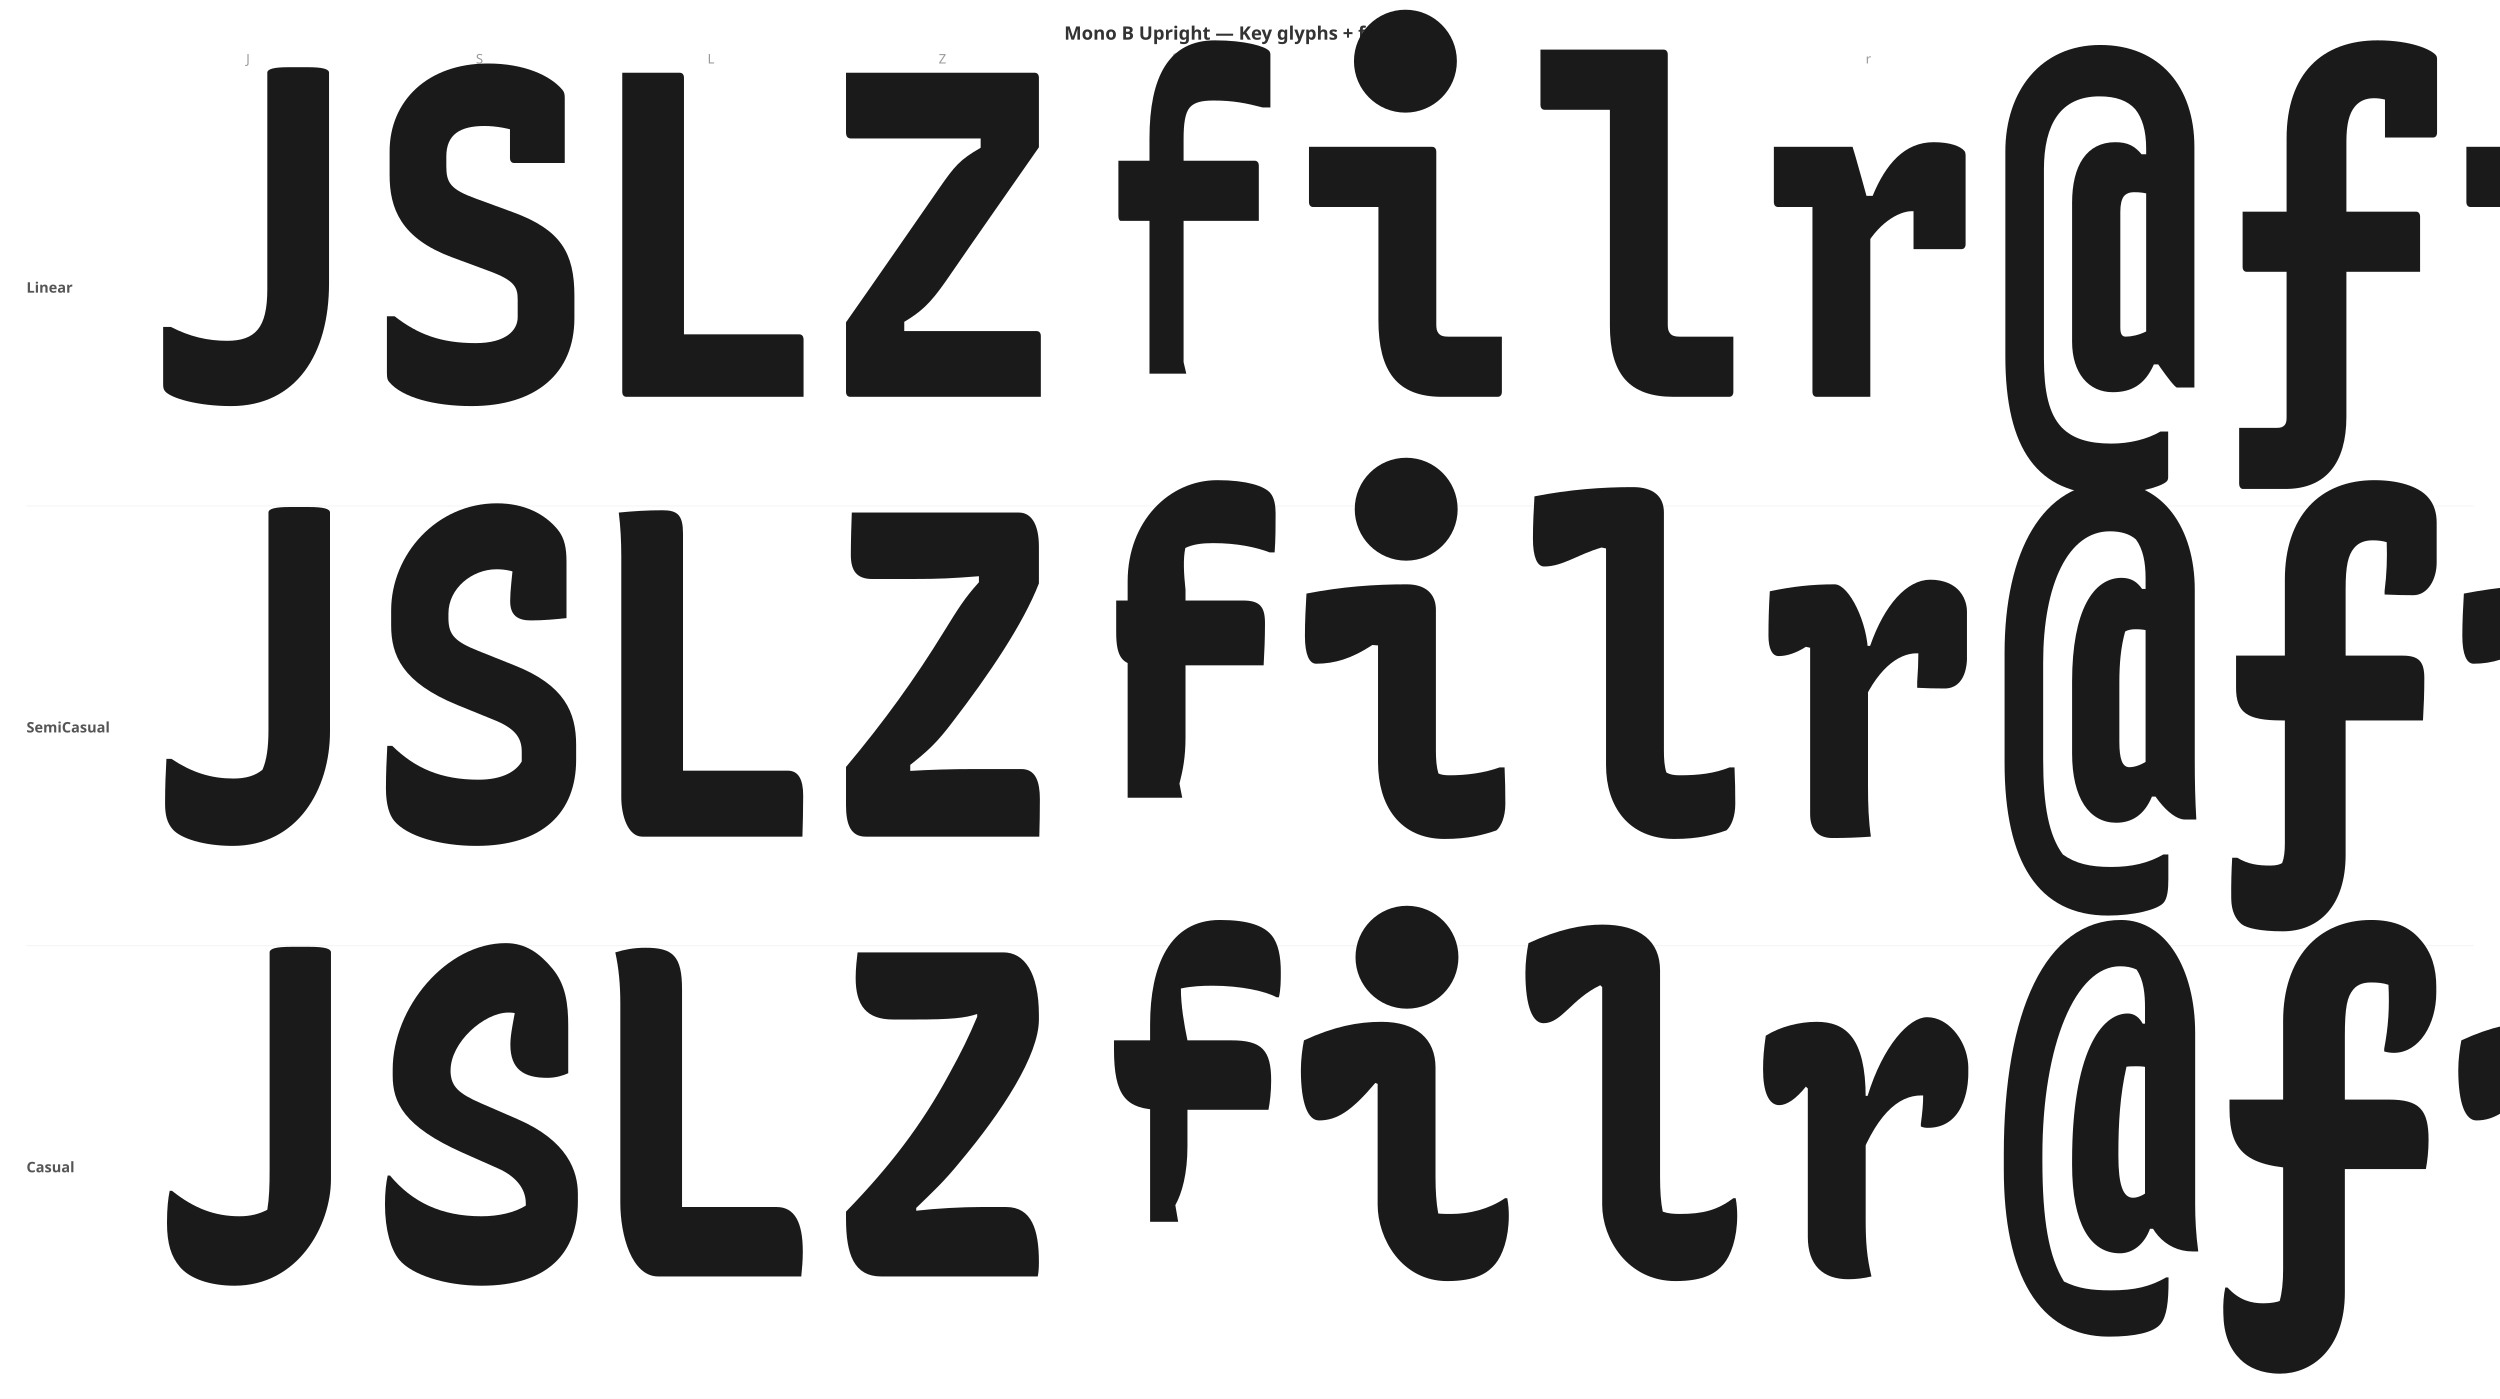
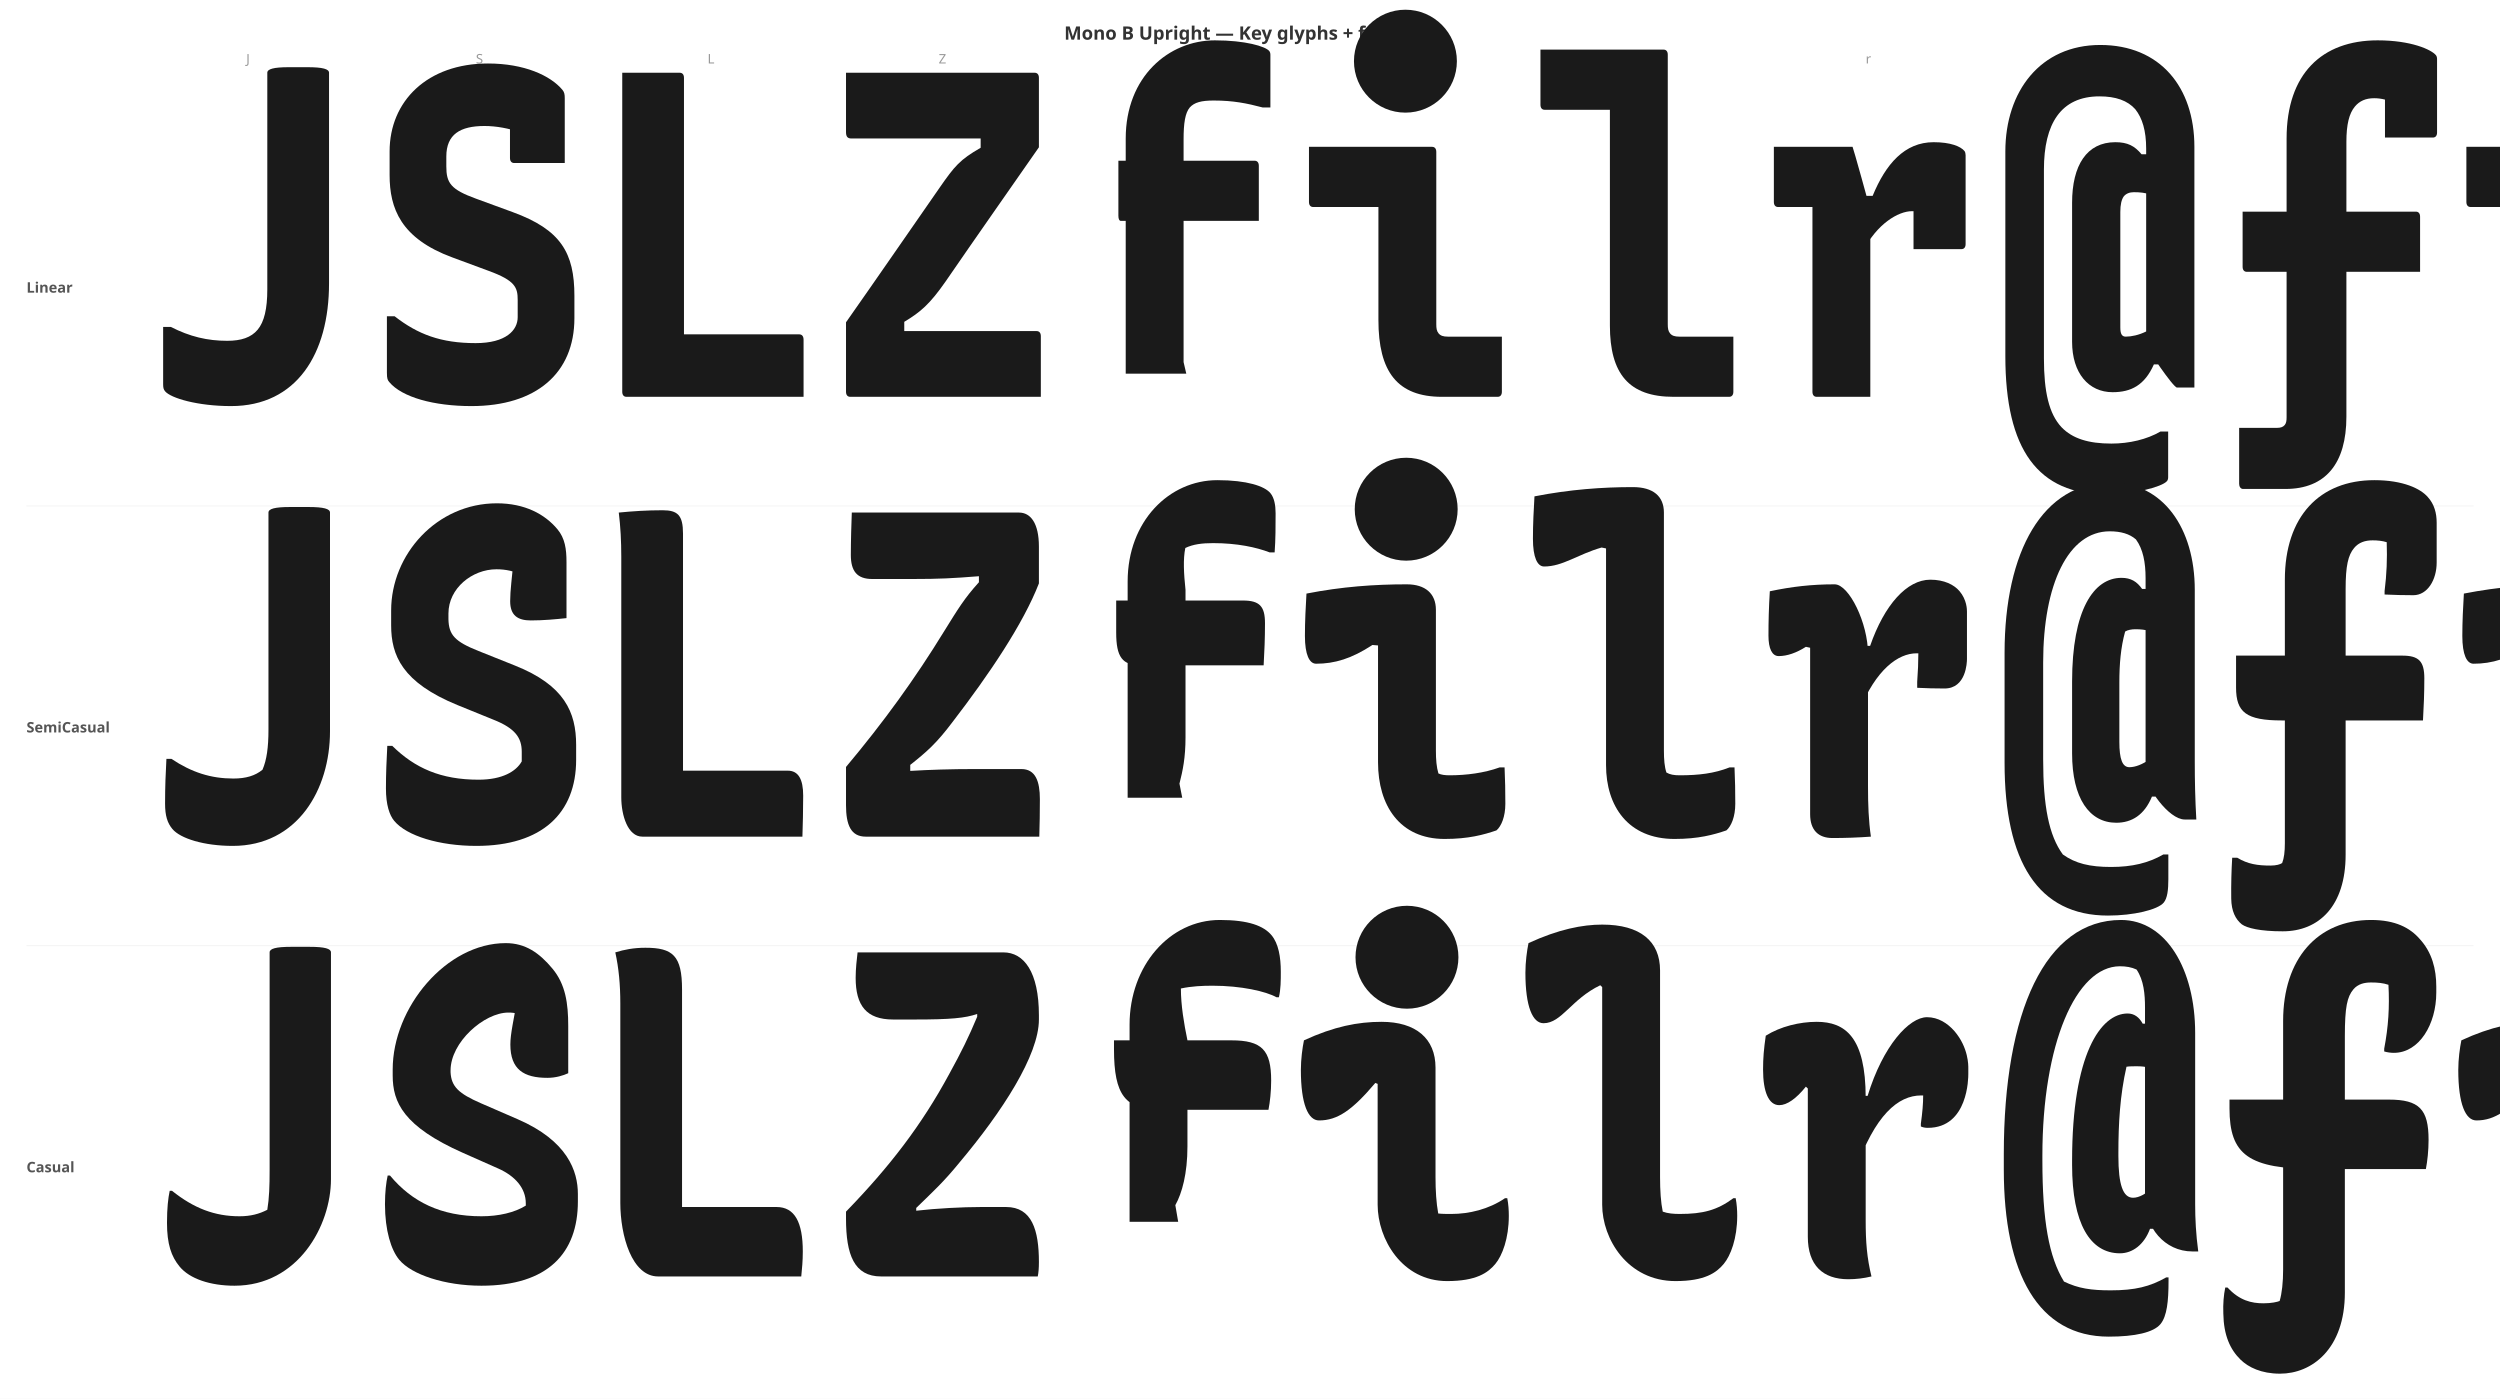
<svg xmlns="http://www.w3.org/2000/svg" width="1890.0" height="1057.5" viewBox="0 0 1890.0 1057.5">
  <rect width="100%" height="100%" fill="white" />
  <text x="945.0" y="30" text-anchor="middle" font-size="14" font-family="sans-serif" font-weight="bold" fill="#333">Mono B Upright — Key glyphs + features</text>
  <text x="187.5" y="48" text-anchor="middle" font-size="10" font-family="sans-serif" fill="#999">J</text>
  <text x="362.5" y="48" text-anchor="middle" font-size="10" font-family="sans-serif" fill="#999">S</text>
  <text x="537.5" y="48" text-anchor="middle" font-size="10" font-family="sans-serif" fill="#999">L</text>
  <text x="712.5" y="48" text-anchor="middle" font-size="10" font-family="sans-serif" fill="#999">Z</text>
  <text x="887.5" y="48" text-anchor="middle" font-size="10" font-family="sans-serif" fill="#999">f</text>
  <text x="1062.5" y="48" text-anchor="middle" font-size="10" font-family="sans-serif" fill="#999">i</text>
  <text x="1237.5" y="48" text-anchor="middle" font-size="10" font-family="sans-serif" fill="#999">l</text>
  <text x="1412.5" y="48" text-anchor="middle" font-size="10" font-family="sans-serif" fill="#999">r</text>
  <text x="1587.5" y="48" text-anchor="middle" font-size="10" font-family="sans-serif" fill="#999">@</text>
  <text x="1762.5" y="48" text-anchor="middle" font-size="10" font-family="sans-serif" fill="#999">fi</text>
  <text x="20" y="221.25" font-size="11" font-family="sans-serif" font-weight="bold" fill="#555">Linear</text>
  <path d="M171.75 257.65C156.875 257.65 143.458 254.5 129.167 247.15H123.333C123.333 262.9 123.333 276.2 123.333 290.55C123.333 293.0 123.625 294.4 124.792 295.8C129.167 301.05 149.583 307.0 174.667 307.0C224.25 307.0 248.75 267.45 248.75 214.25C248.75 161.698 248.75 107.553 248.75 55C248.75 52.2 244.083 50.8 232.417 50.8C227.75 50.8 223.083 50.8 218.417 50.8C206.75 50.8 202.083 52.2 202.083 55C202.083 55 202.083 55 202.083 55C202.083 55 202.083 55 202.083 55C202.083 109.054 202.083 164.746 202.083 218.8C202.083 233.5 199.75 243.3 194.792 249.25C189.833 255.2 182.25 257.65 171.75 257.65Z" fill="#1a1a1a" />
  <path d="M368.917 48C323.125 48 294.542 76.35 294.542 114.5V132.35C294.542 157.55 303.0 180.3 342.083 194.65L369.5 204.8C389.625 212.15 391.375 217.4 391.375 226.85V239.8C391.375 249.6 382.625 259.4 359.583 259.4C333.333 259.4 315.833 252.75 298.333 239.1H292.5C292.5 255.55 292.5 268.85 292.5 281.8C292.5 286.35 293.083 287.4 294.25 288.8C303.875 300.35 328.083 307.0 356.375 307.0C405.375 307.0 434.25 282.15 434.25 240.5V223.7C434.25 191.15 424.042 173.65 387.583 160.35L359.875 150.2C340.625 143.2 337.417 138.3 337.417 125.7V118.35C337.417 101.55 347.917 95.25 366.292 95.25C375.042 95.25 384.667 97.0 393.708 100.15L385.542 88.6C385.542 103.3 385.542 111.7 385.542 119.4C385.542 121.85 386.708 123.25 388.75 123.25C401.292 123.25 414.417 123.25 426.958 123.25C426.958 107.5 426.958 87.9 426.958 74.25C426.958 71.45 426.667 69.7 425.208 67.95C416.167 57.1 396.333 48 368.917 48Z" fill="#1a1a1a" />
  <path d="M473.625 300.0H607.5C607.5 285.65 607.5 273.05 607.5 256.95C607.5 254.15 606.333 252.75 604.0 252.75H517.083C517.083 189.05 517.083 122.55 517.083 58.85C517.083 56.4 515.917 55 513.875 55C499.292 55 485.0 55 470.417 55C470.417 64.45 470.417 73.55 470.417 83.0C470.417 154.05 470.417 225.1 470.417 296.15C470.417 298.6 471.583 300.0 473.625 300.0Z" fill="#1a1a1a" />
  <path d="M786.875 300.0C786.875 284.6 786.875 269.55 786.875 254.15C786.875 251.7 785.708 250.3 783.667 250.3H732.333C709.875 250.3 698.208 250.3 683.625 250.3V243.3C695.875 235.95 702.875 230.0 714.833 212.85C738.167 178.9 761.792 145.3 785.417 111.35V58.85C785.417 56.4 784.25 55 782.208 55H639.583C639.583 65.15 639.583 85.45 639.583 99.8C639.583 103.3 640.75 104.7 643.667 104.7H688.292C702.0 104.7 710.458 104.7 741.375 104.7V111.7C725.625 120.8 721.833 125.35 710.167 142.15C686.542 176.1 663.208 210.05 639.583 243.65V296.15C639.583 298.6 640.75 300.0 642.792 300.0Z" fill="#1a1a1a" />
-   <path d="M918.417 30.5C883.708 30.5 869.008 57.8 869.008 104.7C869.008 163.85 869.008 223.35 869.008 282.5H896.833L894.792 273.75C894.792 262.9 894.792 258.35 894.792 248.2C894.792 200.6 894.792 153.0 894.792 105.4C894.792 93.15 895.958 85.45 899.458 81.25C902.958 77.4 908.208 76.0 917.542 76.0C932.417 76.0 942.625 78.1 954.583 81.25H960.417C960.417 67.6 960.417 54.3 960.417 41.35C960.417 40.3 960.125 39.25 959.542 38.55C956.625 35.05 941.458 30.5 918.417 30.5ZM845.5 121.5C845.5 136.352 845.5 148.298 845.5 163.15C845.5 165.6 846.2 167.0 847.425 167.0H951.667C951.667 152.3 951.667 140.05 951.667 125.35C951.667 122.9 950.5 121.5 948.458 121.5ZM870.0 300.0C870.0 300.0 870.0 300.0 870.0 300.0C870.0 300.0 870.0 300.0 870.0 300.0C870.0 300.0 870.0 300.0 870.0 300.0C870.0 300.0 870.0 300.0 870.0 300.0Z" fill="#1a1a1a" />
+   <path d="M918.417 30.5C883.708 30.5 851.042 57.8 851.042 104.7C851.042 163.85 851.042 223.35 851.042 282.5H896.833L894.792 273.75C894.792 262.9 894.792 258.35 894.792 248.2C894.792 200.6 894.792 153.0 894.792 105.4C894.792 93.15 895.958 85.45 899.458 81.25C902.958 77.4 908.208 76.0 917.542 76.0C932.417 76.0 942.625 78.1 954.583 81.25H960.417C960.417 67.6 960.417 54.3 960.417 41.35C960.417 40.3 960.125 39.25 959.542 38.55C956.625 35.05 941.458 30.5 918.417 30.5ZM845.5 121.5C845.5 136.352 845.5 148.298 845.5 163.15C845.5 165.6 846.2 167.0 847.425 167.0H951.667C951.667 152.3 951.667 140.05 951.667 125.35C951.667 122.9 950.5 121.5 948.458 121.5ZM870.0 300.0C870.0 300.0 870.0 300.0 870.0 300.0C870.0 300.0 870.0 300.0 870.0 300.0C870.0 300.0 870.0 300.0 870.0 300.0C870.0 300.0 870.0 300.0 870.0 300.0Z" fill="#1a1a1a" />
  <path d="M989.583 111.0C989.583 125.0 989.583 138.65 989.583 152.65C989.583 155.1 990.75 156.5 992.792 156.5C1006.792 156.5 1021.375 156.5 1035.375 156.5H1042.083C1042.083 184.85 1042.083 213.55 1042.083 241.9C1042.083 281.1 1056.375 300.0 1090.208 300.0C1104.208 300.0 1118.208 300.0 1132.208 300.0C1134.25 300.0 1135.417 298.6 1135.417 296.15C1135.417 282.15 1135.417 268.5 1135.417 254.5H1129.583C1118.792 254.5 1106.25 254.5 1094.583 254.5C1091.083 254.5 1089.042 253.8 1087.583 252.05C1086.125 250.3 1085.833 248.2 1085.833 245.05C1085.833 201.65 1085.833 158.25 1085.833 114.85C1085.833 112.4 1084.667 111.0 1082.625 111.0C1051.708 111.0 1020.5 111.0 989.583 111.0ZM1023.597 46.25C1023.597 67.736 1041.014 85.153 1062.5 85.153C1083.986 85.153 1101.402 67.736 1101.402 46.25C1101.402 24.764 1083.986 7.348 1062.5 7.348C1041.014 7.348 1023.597 24.764 1023.597 46.25Z" fill="#1a1a1a" />
  <path d="M1164.583 37.5C1164.583 51.5 1164.583 65.15 1164.583 79.15C1164.583 81.6 1165.75 83.0 1167.792 83.0C1182.375 83.0 1197.25 83.0 1211.833 83.0H1217.083C1217.083 137.25 1217.083 191.85 1217.083 246.1C1217.083 282.5 1231.375 300.0 1265.208 300.0C1279.208 300.0 1293.208 300.0 1307.208 300.0C1309.25 300.0 1310.417 298.6 1310.417 296.15C1310.417 282.15 1310.417 268.5 1310.417 254.5H1304.583C1293.792 254.5 1281.25 254.5 1269.583 254.5C1266.083 254.5 1264.042 253.8 1262.583 252.05C1261.125 250.3 1260.833 248.2 1260.833 245.05C1260.833 177.15 1260.833 109.25 1260.833 41.35C1260.833 38.9 1259.667 37.5 1257.625 37.5C1226.708 37.5 1195.5 37.5 1164.583 37.5Z" fill="#1a1a1a" />
  <path d="M1341.042 111.0C1341.042 125.0 1341.042 138.65 1341.042 152.65C1341.042 155.1 1342.208 156.5 1344.25 156.5C1351.25 156.5 1358.25 156.5 1365.25 156.5H1370.208C1370.208 194.65 1370.208 258.0 1370.208 296.15C1370.208 298.6 1371.375 300.0 1373.417 300.0C1386.833 300.0 1400.542 300.0 1413.958 300.0C1413.958 289.85 1413.958 278.3 1413.958 265.7C1413.958 229.65 1413.958 187.3 1413.958 158.6C1413.958 158.25 1400.833 111.0 1400.542 111.0C1378.375 111.0 1363.208 111.0 1341.042 111.0ZM1461.792 107.5C1439.917 107.5 1425.625 123.95 1415.708 148.1H1406.083L1408.708 189.4C1418.917 169.45 1434.958 159.65 1445.458 159.65C1446.042 159.65 1446.333 159.65 1446.625 159.65C1446.625 166.65 1446.625 174.35 1446.625 181.35V188.35C1458.583 188.35 1470.833 188.35 1482.792 188.35C1484.833 188.35 1486.0 186.95 1486.0 184.5V117.3C1486.0 116.25 1485.708 114.85 1485.125 114.15C1482.208 110.65 1474.625 107.5 1461.792 107.5Z" fill="#1a1a1a" />
  <path d="M1516.042 114.5V269.2C1516.042 339.9 1540.542 373.85 1593.042 373.85C1611.708 373.85 1634.458 368.25 1638.25 363.7C1638.833 363.0 1639.125 361.95 1639.125 360.9C1639.125 351.8 1639.125 335.35 1639.125 326.25H1633.292C1623.083 332.2 1609.667 335.35 1596.25 335.35C1578.75 335.35 1566.792 331.5 1558.625 323.1C1549.0 312.95 1545.208 296.15 1545.208 270.95V128.15C1545.208 93.5 1558.042 72.85 1587.208 72.85C1599.458 72.85 1608.5 76.0 1614.333 82.65C1619.583 89.3 1622.5 98.75 1622.5 112.4C1622.5 164.2 1622.5 209.35 1622.5 261.15C1622.5 262.55 1642.917 293.0 1645.833 293.0H1658.958C1658.958 275.85 1658.958 258.7 1658.958 241.55C1658.958 198.15 1658.958 154.4 1658.958 111.0C1658.958 65.85 1633.0 34.0 1587.792 34.0C1542.583 34.0 1516.042 69 1516.042 114.5ZM1636.208 238.4C1629.5 249.6 1615.792 254.5 1607.042 254.5C1604.125 254.5 1602.958 252.4 1602.958 247.5V160.35C1602.958 154.75 1603.833 150.9 1605.583 148.45C1607.333 146.35 1609.958 145.3 1613.167 145.3C1622.792 145.3 1627.75 147.05 1633.583 152.65V116.6H1619.0C1613.75 110.3 1608.5 107.5 1599.167 107.5C1577.583 107.5 1566.5 125.0 1566.5 153.35V258.35C1566.5 282.15 1579.042 296.5 1597.125 296.5C1611.125 296.5 1621.333 291.25 1628.333 275.5H1636.208Z" fill="#1a1a1a" />
  <path d="M1692.792 323.45C1692.792 337.8 1692.792 351.45 1692.792 365.8C1692.792 367.9 1693.958 369.65 1695.708 369.65C1697.75 369.65 1707.667 369.65 1727.792 369.65C1758.125 369.65 1773.875 350.4 1773.875 315.05C1773.875 244.7 1773.875 176.1 1773.875 107.15C1773.875 94.2 1775.917 85.8 1780.292 80.55C1783.792 76.35 1788.458 74.25 1794.875 74.25C1797.5 74.25 1800.417 74.6 1803.042 75.3C1803.042 83.7 1803.042 92.1 1803.042 100.85V104.0C1815.0 104.0 1827.25 104.0 1839.208 104.0C1841.25 104.0 1842.417 102.6 1842.417 100.15V44.5C1842.417 43.45 1842.125 42.4 1841.542 41.7C1838.042 37.5 1822.875 30.5 1797.5 30.5C1755.5 30.5 1728.667 55.7 1728.667 104.7C1728.667 175.4 1728.667 244.7 1728.667 315.4C1728.667 318.2 1728.375 319.95 1727.208 321.35C1726.042 322.75 1724.292 323.45 1721.667 323.45C1711.75 323.45 1705.625 323.45 1698.625 323.45ZM1695.417 160.0C1695.417 174.0 1695.417 187.65 1695.417 201.65C1695.417 204.1 1696.583 205.5 1698.625 205.5H1829.583C1829.583 190.8 1829.583 178.55 1829.583 163.85C1829.583 161.4 1828.417 160.0 1826.375 160.0ZM1864.583 111.0C1864.583 125.0 1864.583 138.65 1864.583 152.65C1864.583 155.1 1865.75 156.5 1867.792 156.5C1881.792 156.5 1896.375 156.5 1910.375 156.5H1917.083C1917.083 184.85 1917.083 213.55 1917.083 241.9C1917.083 281.1 1931.375 300.0 1965.208 300.0C1979.208 300.0 1993.208 300.0 2007.208 300.0C2009.25 300.0 2010.417 298.6 2010.417 296.15C2010.417 282.15 2010.417 268.5 2010.417 254.5H2004.583C1993.792 254.5 1981.25 254.5 1969.583 254.5C1966.083 254.5 1964.042 253.8 1962.583 252.05C1961.125 250.3 1960.833 248.2 1960.833 245.05C1960.833 201.65 1960.833 158.25 1960.833 114.85C1960.833 112.4 1959.667 111.0 1957.625 111.0C1926.708 111.0 1895.5 111.0 1864.583 111.0ZM1898.598 46.25C1898.598 67.736 1916.014 85.153 1937.5 85.153C1958.986 85.153 1976.402 67.736 1976.402 46.25C1976.402 24.764 1958.986 7.348 1937.5 7.348C1916.014 7.348 1898.598 24.764 1898.598 46.25Z" fill="#1a1a1a" />
  <line x1="20" y1="382.5" x2="1870.0" y2="382.5" stroke="#eee" stroke-width="0.5" />
  <text x="20" y="553.75" font-size="11" font-family="sans-serif" font-weight="bold" fill="#555">SemiCasual</text>
  <path d="M176.417 588.575C159.646 588.575 145.062 584.025 129.604 573.7H125.812C125.229 584.375 124.792 594.7 124.792 607.475C124.792 616.75 126.542 622.175 130.333 626.725C136.312 633.9 154.25 639.5 175.979 639.5C224.833 639.5 249.479 596.975 249.479 552.875C249.479 498.301 249.479 442.074 249.479 387.5C249.479 384.7 244.827 383.3 233.197 383.3C228.545 383.3 223.893 383.3 219.241 383.3C207.61 383.3 202.958 384.7 202.958 387.5C202.958 387.5 202.958 387.5 202.958 387.5C202.958 387.5 202.958 387.5 202.958 387.5C202.958 441.669 202.958 497.481 202.958 551.65C202.958 564.95 201.646 574.575 198.438 581.925C192.896 586.475 185.896 588.575 176.417 588.575Z" fill="#1a1a1a" />
  <path d="M375.625 380.5C330.271 380.5 295.708 419.0 295.708 461.525V472.725C295.708 495.475 304.021 515.95 346.021 533.1L373.146 544.125C389.479 550.6 394.438 557.775 394.438 568.275V575.625C390.208 583.15 379.854 589.45 361.771 589.45C333.333 589.45 313.646 580.7 296.583 563.9H292.792C292.208 574.75 291.771 585.075 291.771 596.1C291.771 608.35 294.396 616.225 298.042 620.6C307.521 631.975 332.167 639.5 360.167 639.5C409.896 639.5 435.562 614.65 435.562 574.4V563.2C435.562 538.35 426.667 518.05 389.333 503.175L361.771 492.15C343.688 484.975 339.312 479.9 339.021 468.175V463.8C339.021 444.725 356.958 430.375 375.333 430.375C382.479 430.375 388.75 431.775 395.75 435.1L388.604 420.225C387.0 437.025 385.688 446.475 385.688 454.525C385.688 465.2 391.375 469.05 401.292 469.05C410.771 469.05 420.104 468.175 428.271 467.3C428.271 454.0 428.271 437.9 428.271 424.95C428.271 414.975 427.104 406.925 421.417 400.1C411.938 388.725 396.771 380.5 375.625 380.5Z" fill="#1a1a1a" />
  <path d="M485.583 632.5C485.583 632.5 606.625 632.5 606.625 632.5C606.917 622.35 607.208 613.25 607.208 601.525C607.208 589.1 603.562 582.625 595.542 582.625C595.542 582.625 516.354 582.625 516.354 582.625C516.354 522.775 516.354 459.775 516.354 403.425C516.354 389.425 512.271 385.75 500.896 385.75C489.229 385.75 478.438 386.45 467.792 387.5C469.104 398.175 469.688 409.025 469.688 420.75C469.688 481.475 469.688 542.025 469.688 602.75C469.688 616.4 474.646 632.5 485.583 632.5Z" fill="#1a1a1a" />
  <path d="M785.708 632.5C786.0 623.4 786.146 614.125 786.146 604.15C786.146 590.85 782.938 581.4 772.146 581.4C772.146 581.4 737.0 581.4 737.0 581.4C718.771 581.4 703.021 581.925 688.146 582.8C688.146 582.8 688.146 578.25 688.146 578.25C700.542 568.45 707.979 561.975 720.083 545.875C747.938 509.65 773.604 471.5 785.417 441.05C785.417 441.05 785.417 413.225 785.417 413.225C785.417 395.55 779.146 387.5 770.396 387.5C770.396 387.5 643.958 387.5 643.958 387.5C643.667 395.025 643.229 408.85 643.229 419.525C643.229 431.775 647.896 437.725 659.417 437.725C659.417 437.725 689.896 437.725 689.896 437.725C710.312 437.725 720.083 437.2 740.062 435.625C740.062 435.625 740.062 440.175 740.062 440.175C728.979 452.425 724.312 460.3 713.958 476.925C691.646 513.325 668.021 545.875 639.583 579.825C639.583 579.825 639.583 608.7 639.583 608.7C639.583 623.575 643.229 632.5 654.458 632.5C654.458 632.5 785.708 632.5 785.708 632.5Z" fill="#1a1a1a" />
  <path d="M920.312 363.0C883.942 363.0 852.5 393.975 852.5 439.65C852.5 494.075 852.5 548.675 852.5 603.1C852.5 603.1 893.771 603.1 893.771 603.1C893.771 603.1 891.671 592.425 891.671 592.425C894.208 582.45 896.25 572.825 896.25 557.425C896.25 520.325 896.25 483.05 896.25 445.95C894.938 433.525 894.354 422.675 896.104 414.275C901.938 411.475 908.646 410.6 917.104 410.6C935.333 410.6 949.771 413.75 959.833 417.6C959.833 417.6 963.625 417.6 963.625 417.6C964.354 407.8 964.354 397.65 964.354 388.025C964.354 381.9 963.333 376.3 960.417 372.8C956.042 367.55 942.771 363.0 920.312 363.0ZM843.837 454.0C843.837 462.476 843.837 469.499 843.837 478.15C843.837 496.875 848.475 503.0 862.65 503.0C862.65 503.0 955.312 503.0 955.312 503.0C955.896 492.675 956.333 482.525 956.333 471.15C956.333 458.375 952.25 454.0 939.708 454.0C939.708 454.0 843.837 454.0 843.837 454.0ZM870.0 632.5C870.0 632.5 870.0 632.5 870.0 632.5C870.0 632.5 870.0 632.5 870.0 632.5C870.0 632.5 870.0 632.5 870.0 632.5C870.0 632.5 870.0 632.5 870.0 632.5C870.0 632.5 870.0 632.5 870.0 632.5C870.0 632.5 870.0 632.5 870.0 632.5Z" fill="#1a1a1a" />
  <path d="M987.688 448.75C987.104 458.55 986.521 469.75 986.521 480.775C986.521 494.95 989.875 501.775 994.979 501.775C1008.979 501.775 1021.812 497.925 1037.562 487.6C1037.562 487.6 1041.792 487.95 1041.792 487.95C1041.792 517.35 1041.792 546.925 1041.792 576.325C1041.792 608.875 1058.125 634.25 1092.104 634.25C1110.188 634.25 1121.562 631.1 1131.333 627.775C1134.979 624.625 1138.042 617.45 1138.042 607.65C1138.042 598.55 1137.896 589.45 1137.458 580.175C1137.458 580.175 1133.667 580.175 1133.667 580.175C1122.146 584.375 1108.438 586.125 1095.896 586.125C1092.396 586.125 1089.625 585.775 1087.438 584.725C1085.979 579.825 1085.542 574.225 1085.542 567.4C1085.542 531.875 1085.542 496.525 1085.542 461.0C1085.542 448.75 1077.521 441.75 1063.521 441.75C1039.167 441.75 1014.521 443.5 987.688 448.75ZM1024.181 384.962C1024.181 384.962 1024.181 384.962 1024.181 384.962C1024.181 406.448 1041.597 423.865 1063.083 423.865C1084.569 423.865 1101.986 406.448 1101.986 384.962C1101.986 384.962 1101.986 384.962 1101.986 384.962C1101.986 363.477 1084.569 346.06 1063.083 346.06C1041.597 346.06 1024.181 363.477 1024.181 384.962Z" fill="#1a1a1a" />
  <path d="M1160.062 375.25C1159.479 385.05 1158.896 396.25 1158.896 407.275C1158.896 421.45 1162.25 428.275 1167.354 428.275C1181.5 428.275 1192.583 419.175 1210.812 413.925C1210.812 413.925 1214.167 414.625 1214.167 414.625C1214.167 469.225 1214.167 523.825 1214.167 578.425C1214.167 609.575 1230.938 634.25 1265.938 634.25C1284.021 634.25 1295.396 631.1 1305.167 627.775C1308.812 624.625 1311.875 617.45 1311.875 607.65C1311.875 598.55 1311.729 589.45 1311.292 580.175C1311.292 580.175 1307.5 580.175 1307.5 580.175C1295.979 584.725 1284.312 586.125 1269.729 586.125C1265.646 586.125 1262.438 585.6 1259.812 584.025C1258.354 579.65 1257.917 574.225 1257.917 567.4C1257.917 507.375 1257.917 447.525 1257.917 387.5C1257.917 375.25 1249.896 368.25 1234.438 368.25C1211.542 368.25 1186.896 370.0 1160.062 375.25Z" fill="#1a1a1a" />
  <path d="M1337.979 447.0C1337.25 459.075 1336.958 469.225 1336.958 480.6C1336.958 490.4 1339.729 496.0 1344.688 496.0C1351.104 496.0 1358.104 493.55 1365.25 489.0C1365.25 489.0 1368.458 489.7 1368.458 489.7C1368.458 527.325 1368.458 585.425 1368.458 615.525C1368.458 627.6 1374.729 633.55 1385.375 633.55C1395.0 633.55 1404.771 633.2 1414.396 632.5C1412.646 620.25 1412.208 608.525 1412.208 594.175C1412.208 558.475 1412.208 519.8 1412.208 494.25C1412.208 471.15 1397.917 441.75 1386.979 441.75C1369.479 441.75 1354.604 443.5 1337.979 447.0ZM1459.312 438.25C1441.667 438.25 1424.604 457.15 1413.812 488.3C1413.812 488.3 1404.771 488.3 1404.771 488.3C1404.771 488.3 1405.646 537.3 1405.646 537.3C1418.188 506.15 1434.958 493.9 1448.958 493.9C1449.542 493.9 1449.833 493.9 1450.271 493.9C1450.271 500.55 1449.979 507.725 1449.396 515.425C1449.396 515.425 1449.396 519.975 1449.396 519.975C1456.104 520.325 1463.104 520.5 1470.104 520.5C1486.438 520.5 1487.021 500.725 1487.021 498.275C1487.021 498.275 1487.021 462.4 1487.021 462.4C1487.021 461.0 1487.021 453.475 1481.333 446.825C1477.25 442.1 1469.958 438.25 1459.312 438.25Z" fill="#1a1a1a" />
  <path d="M1515.458 493.55C1515.458 493.55 1515.458 576.675 1515.458 576.675C1515.458 651.575 1540.833 692.175 1593.625 692.175C1612.875 692.175 1631.25 687.8 1635.771 682.375C1638.542 679.05 1639.271 672.75 1639.271 664.7C1639.271 659.625 1639.271 651.05 1639.271 645.975C1639.271 645.975 1635.479 645.975 1635.479 645.975C1624.25 652.45 1611.854 655.425 1595.958 655.425C1579.917 655.425 1568.979 652.8 1559.5 645.975C1549.0 631.625 1544.625 609.575 1544.625 574.05C1544.625 574.05 1544.625 500.9 1544.625 500.9C1544.625 441.4 1563.729 401.675 1594.938 401.675C1603.396 401.675 1609.958 403.6 1614.771 407.8C1620.167 415.15 1622.062 425.3 1622.062 437.025C1622.062 487.25 1622.062 533.975 1622.062 584.2C1622.062 595.05 1639.562 619.55 1651.667 619.55C1651.667 619.55 1660.417 619.55 1660.417 619.55C1659.542 604.5 1659.25 589.975 1659.25 575.975C1659.25 532.75 1659.25 489.175 1659.25 445.95C1659.25 399.4 1635.333 364.75 1595.667 364.75C1544.479 364.75 1515.458 416.725 1515.458 493.55ZM1640.292 557.075C1631.833 571.425 1618.854 580.0 1609.812 580.0C1604.562 580.0 1602.229 574.05 1602.229 560.75C1602.229 560.75 1602.229 515.95 1602.229 515.95C1602.229 502.3 1603.25 489.525 1606.604 477.45C1608.5 476.225 1611.562 475.7 1614.333 475.7C1622.5 475.7 1628.188 477.1 1634.312 483.05C1634.312 483.05 1634.312 445.25 1634.312 445.25C1634.312 445.25 1619.438 445.25 1619.438 445.25C1615.5 439.65 1610.979 436.85 1603.833 436.85C1582.833 436.85 1566.5 461.0 1566.5 515.425C1566.5 515.425 1566.5 569.5 1566.5 569.5C1566.5 603.625 1579.625 622.0 1599.896 622.0C1611.708 622.0 1621.188 616.05 1626.875 602.225C1626.875 602.225 1639.271 602.225 1639.271 602.225C1639.271 602.225 1640.292 557.075 1640.292 557.075Z" fill="#1a1a1a" />
  <path d="M1687.542 648.425C1686.958 658.4 1686.667 668.55 1686.812 679.4C1686.945 688.722 1689.966 694.933 1694.833 698.825C1698.771 701.625 1708.542 704.075 1725.75 704.075C1752.906 704.075 1773.292 685.175 1773.292 646.15C1773.292 579.825 1773.292 516.65 1773.292 445.25C1773.292 427.75 1775.188 419.7 1779.708 414.275C1783.208 410.075 1788.021 408.5 1793.708 408.5C1797.354 408.5 1801.0 408.85 1804.354 409.9C1804.792 422.5 1804.354 434.05 1802.75 446.825C1802.75 446.825 1802.75 449.45 1802.75 449.45C1809.896 449.8 1817.333 449.975 1824.479 449.975C1835.125 449.975 1842.125 438.425 1842.125 425.3C1842.125 425.3 1842.125 395.2 1842.125 395.2C1842.125 388.025 1840.375 381.2 1835.417 375.775C1830.021 369.475 1816.896 363.0 1795.021 363.0C1753.75 363.0 1727.354 390.3 1727.354 438.25C1727.354 505.45 1727.354 571.075 1727.354 637.575C1727.354 643.804 1726.76 648.813 1725.312 652.45C1723.83 653.51 1720.792 654.375 1716.417 654.375C1706.938 654.375 1699.354 653.325 1691.333 648.425C1691.333 648.425 1687.542 648.425 1687.542 648.425ZM1690.458 495.65C1690.458 503.7 1690.458 511.575 1690.458 519.8C1690.458 538.525 1698.188 544.65 1725.021 544.65C1725.021 544.65 1831.771 544.65 1831.771 544.65C1832.354 534.325 1832.792 524.175 1832.792 512.8C1832.792 500.025 1828.708 495.65 1816.167 495.65C1816.167 495.65 1690.458 495.65 1690.458 495.65ZM1862.688 448.75C1862.104 458.55 1861.521 469.75 1861.521 480.775C1861.521 494.95 1864.875 501.775 1869.979 501.775C1883.979 501.775 1896.812 497.925 1912.562 487.6C1912.562 487.6 1916.792 487.95 1916.792 487.95C1916.792 517.35 1916.792 546.925 1916.792 576.325C1916.792 608.875 1933.125 634.25 1967.104 634.25C1985.188 634.25 1996.562 631.1 2006.333 627.775C2009.979 624.625 2013.042 617.45 2013.042 607.65C2013.042 598.55 2012.896 589.45 2012.458 580.175C2012.458 580.175 2008.667 580.175 2008.667 580.175C1997.146 584.375 1983.438 586.125 1970.896 586.125C1967.396 586.125 1964.625 585.775 1962.438 584.725C1960.979 579.825 1960.542 574.225 1960.542 567.4C1960.542 531.875 1960.542 496.525 1960.542 461.0C1960.542 448.75 1952.521 441.75 1938.521 441.75C1914.167 441.75 1889.521 443.5 1862.688 448.75ZM1899.181 384.962C1899.181 384.962 1899.181 384.962 1899.181 384.962C1899.181 406.448 1916.597 423.865 1938.083 423.865C1959.569 423.865 1976.986 406.448 1976.986 384.962C1976.986 384.962 1976.986 384.962 1976.986 384.962C1976.986 363.477 1959.569 346.06 1938.083 346.06C1916.597 346.06 1899.181 363.477 1899.181 384.962Z" fill="#1a1a1a" />
  <line x1="20" y1="715.0" x2="1870.0" y2="715.0" stroke="#eee" stroke-width="0.5" />
  <text x="20" y="886.25" font-size="11" font-family="sans-serif" font-weight="bold" fill="#555">Casual</text>
  <path d="M181.083 919.5C162.417 919.5 146.667 913.55 130.042 900.25H128.292C127.125 905.85 126.25 913.2 126.25 924.4C126.25 940.5 129.458 949.95 135.875 957.65C143.458 966.75 158.917 972.0 177.292 972.0C225.417 972.0 250.208 926.5 250.208 891.5C250.208 834.905 250.208 776.595 250.208 720.0C250.208 717.2 245.571 715.8 233.977 715.8C229.34 715.8 224.702 715.8 220.065 715.8C208.471 715.8 203.833 717.2 203.833 720.0C203.833 720.0 203.833 720.0 203.833 720.0C203.833 720.0 203.833 720.0 203.833 720.0C203.833 774.285 203.833 830.215 203.833 884.5C203.833 896.4 203.542 905.85 202.083 914.6C195.958 917.75 189.542 919.5 181.083 919.5Z" fill="#1a1a1a" />
  <path d="M382.333 713.0C337.417 713.0 296.875 761.65 296.875 808.55V813.1C296.875 833.4 305.042 851.6 349.958 871.55L376.792 883.45C389.333 889.05 397.5 898.15 397.5 909.7V911.45C389.042 916.7 377.083 919.5 363.958 919.5C333.333 919.5 311.458 908.65 294.833 888.7H293.083C291.917 893.95 291.042 901.3 291.042 910.4C291.042 930.35 295.708 945.05 301.833 952.4C311.167 963.6 336.25 972.0 363.958 972.0C414.417 972.0 436.875 947.15 436.875 908.3V902.7C436.875 885.55 429.292 862.45 391.083 846.0L363.667 834.1C346.75 826.75 341.208 821.5 340.625 810.65V809.25C340.625 787.9 366.0 765.5 384.375 765.5C389.917 765.5 392.833 766.55 397.792 770.05L391.667 751.85C388.458 770.75 385.833 781.25 385.833 789.65C385.833 808.55 396.042 814.85 413.833 814.85C420.25 814.85 425.792 813.1 429.583 811.35C429.583 800.5 429.583 787.9 429.583 775.65C429.583 758.5 427.542 744.15 417.625 732.25C407.708 720.35 397.208 713.0 382.333 713.0Z" fill="#1a1a1a" />
  <path d="M497.542 965.0H605.75C606.333 959.05 606.917 953.45 606.917 946.1C606.917 924.05 600.792 912.5 587.083 912.5H515.625C515.625 856.5 515.625 797.0 515.625 748.0C515.625 722.45 508.625 716.5 487.917 716.5C479.167 716.5 471.875 717.9 465.167 720.0C467.792 731.9 468.958 744.5 468.958 758.5C468.958 808.9 468.958 858.95 468.958 909.35C468.958 934.2 477.708 965.0 497.542 965.0Z" fill="#1a1a1a" />
  <path d="M784.542 965.0C785.125 962.2 785.417 958.7 785.417 954.15C785.417 930.0 780.167 912.5 760.625 912.5H741.667C727.667 912.5 707.833 913.55 692.667 915.3V913.2C705.208 900.95 713.083 893.95 725.333 878.9C757.708 840.4 785.417 797.7 785.417 770.75V767.6C785.417 734.7 774.042 720.0 758.583 720.0H648.333C647.75 724.9 646.875 732.25 646.875 739.25C646.875 760.25 655.042 770.75 675.167 770.75H691.5C718.625 770.75 729.708 769.7 738.75 766.55V768.65C732.333 784.05 726.792 795.25 717.75 811.7C696.75 850.55 672.833 881.7 639.583 916.0V921.25C639.583 948.55 645.708 965.0 666.125 965.0Z" fill="#1a1a1a" />
-   <path d="M922.208 695.5C884.175 695.5 869.475 730.15 869.475 774.6C869.475 824.3 869.475 874.0 869.475 923.7H890.708L888.55 911.1C893.625 902.0 897.708 887.3 897.708 866.65C897.708 840.05 897.708 813.1 897.708 786.5C895.083 773.9 892.75 759.9 892.75 747.3C900.917 745.55 909.083 745.2 916.667 745.2C938.25 745.2 956.917 749.4 965.083 753.95H966.833C968.292 748.0 968.292 741.0 968.292 734.7C968.292 723.5 966.542 713.35 961.292 707.05C955.458 700.05 944.083 695.5 922.208 695.5ZM842.175 786.5C842.175 788.6 842.175 790.7 842.175 793.15C842.175 828.15 850.75 839.0 877.875 839.0H958.958C960.125 833.05 961.0 825.0 961.0 816.95C961.0 793.85 954.0 786.5 930.958 786.5ZM870.0 965.0C870.0 965.0 870.0 965.0 870.0 965.0C870.0 965.0 870.0 965.0 870.0 965.0C870.0 965.0 870.0 965.0 870.0 965.0C870.0 965.0 870.0 965.0 870.0 965.0Z" fill="#1a1a1a" />
+   <path d="M922.208 695.5C884.175 695.5 853.958 730.15 853.958 774.6C853.958 824.3 853.958 874.0 853.958 923.7H890.708L888.55 911.1C893.625 902.0 897.708 887.3 897.708 866.65C897.708 840.05 897.708 813.1 897.708 786.5C895.083 773.9 892.75 759.9 892.75 747.3C900.917 745.55 909.083 745.2 916.667 745.2C938.25 745.2 956.917 749.4 965.083 753.95H966.833C968.292 748.0 968.292 741.0 968.292 734.7C968.292 723.5 966.542 713.35 961.292 707.05C955.458 700.05 944.083 695.5 922.208 695.5ZM842.175 786.5C842.175 788.6 842.175 790.7 842.175 793.15C842.175 828.15 850.75 839.0 877.875 839.0H958.958C960.125 833.05 961.0 825.0 961.0 816.95C961.0 793.85 954.0 786.5 930.958 786.5ZM870.0 965.0C870.0 965.0 870.0 965.0 870.0 965.0C870.0 965.0 870.0 965.0 870.0 965.0C870.0 965.0 870.0 965.0 870.0 965.0C870.0 965.0 870.0 965.0 870.0 965.0Z" fill="#1a1a1a" />
  <path d="M985.792 786.5C984.625 792.1 983.458 800.85 983.458 808.9C983.458 834.8 989.0 847.05 997.167 847.05C1011.167 847.05 1022.25 839.35 1039.75 818.7L1041.5 819.4C1041.5 849.85 1041.5 880.3 1041.5 910.75C1041.5 936.65 1059.875 968.5 1094.0 968.5C1116.167 968.5 1124.917 962.2 1130.458 955.55C1135.708 949.25 1140.667 936.3 1140.667 919.15C1140.667 914.95 1140.375 910.4 1139.5 905.85H1137.75C1125.5 914.25 1110.625 917.75 1097.208 917.75C1093.708 917.75 1090.208 917.75 1087.292 917.4C1085.833 909.35 1085.25 900.25 1085.25 889.75C1085.25 862.1 1085.25 834.8 1085.25 807.15C1085.25 785.1 1070.375 772.5 1044.417 772.5C1026.625 772.5 1008.542 776.0 985.792 786.5ZM1024.764 723.675C1024.764 745.161 1042.181 762.577 1063.667 762.577C1085.153 762.577 1102.569 745.161 1102.569 723.675C1102.569 702.189 1085.153 684.773 1063.667 684.773C1042.181 684.773 1024.764 702.189 1024.764 723.675Z" fill="#1a1a1a" />
  <path d="M1155.542 713.0C1154.375 718.6 1153.208 727.35 1153.208 735.4C1153.208 761.3 1158.75 773.55 1166.917 773.55C1180.625 773.55 1187.917 755.35 1209.792 744.85L1211.25 746.25C1211.25 801.2 1211.25 855.8 1211.25 910.75C1211.25 936.65 1230.5 968.5 1266.667 968.5C1288.833 968.5 1297.583 962.2 1303.125 955.55C1308.375 949.25 1313.333 936.3 1313.333 919.15C1313.333 914.95 1313.042 910.4 1312.167 905.85H1310.417C1298.167 914.95 1287.375 917.75 1269.875 917.75C1265.208 917.75 1260.833 917.4 1257.042 916.0C1255.583 909.0 1255.0 900.25 1255.0 889.75C1255.0 837.6 1255.0 785.8 1255.0 733.65C1255.0 711.6 1240.125 699.0 1211.25 699.0C1196.375 699.0 1178.292 702.5 1155.542 713.0Z" fill="#1a1a1a" />
  <path d="M1334.917 783.0C1333.458 793.15 1332.875 799.8 1332.875 808.55C1332.875 825.7 1337.25 835.5 1345.125 835.5C1350.958 835.5 1357.958 830.6 1365.25 821.5L1366.708 822.9C1366.708 860.0 1366.708 912.85 1366.708 934.9C1366.708 956.6 1378.083 967.1 1397.333 967.1C1403.167 967.1 1409.0 966.4 1414.833 965.0C1411.333 950.65 1410.458 938.75 1410.458 922.65C1410.458 887.3 1410.458 852.3 1410.458 829.9C1410.458 784.05 1395.0 772.5 1373.417 772.5C1360.583 772.5 1346.0 776.0 1334.917 783.0ZM1456.833 769.0C1443.417 769.0 1423.583 790.35 1411.917 828.5H1403.458L1402.583 885.2C1417.458 842.85 1434.958 828.15 1452.458 828.15C1453.042 828.15 1453.333 828.15 1453.917 828.15C1453.917 834.45 1453.333 841.1 1452.167 849.5V851.6C1453.625 852.3 1455.375 852.65 1457.417 852.65C1488.042 852.65 1488.042 814.5 1488.042 812.05V807.5C1488.042 805.75 1488.333 792.1 1477.542 779.5C1472.292 773.55 1465.292 769.0 1456.833 769.0Z" fill="#1a1a1a" />
  <path d="M1514.875 872.6V884.15C1514.875 963.25 1541.125 1010.5 1594.208 1010.5C1614.042 1010.5 1628.042 1007.35 1633.292 1001.05C1638.25 995.1 1639.417 983.55 1639.417 968.5C1639.417 967.45 1639.417 966.75 1639.417 965.7H1637.667C1625.417 972.7 1614.042 975.5 1595.667 975.5C1581.083 975.5 1571.167 974.1 1560.375 968.85C1549.0 950.3 1544.042 923.0 1544.042 877.15V873.65C1544.042 789.3 1569.417 730.5 1602.667 730.5C1607.333 730.5 1611.417 731.2 1615.208 732.95C1620.75 741.0 1621.625 751.85 1621.625 761.65C1621.625 810.3 1621.625 858.6 1621.625 907.25C1621.625 927.55 1636.208 946.1 1657.5 946.1H1661.875C1660.125 933.15 1659.542 921.25 1659.542 910.4C1659.542 867.35 1659.542 823.95 1659.542 780.9C1659.542 732.95 1637.667 695.5 1603.542 695.5C1546.375 695.5 1514.875 764.45 1514.875 872.6ZM1644.375 875.75C1634.167 893.25 1621.917 905.5 1612.583 905.5C1605.0 905.5 1601.5 895.7 1601.5 874.0V871.55C1601.5 849.85 1602.667 828.15 1607.625 806.45C1609.667 806.1 1613.167 806.1 1615.5 806.1C1622.208 806.1 1628.625 807.15 1635.042 813.45V773.9H1619.875C1617.25 769.0 1613.458 766.2 1608.5 766.2C1588.083 766.2 1566.5 797.0 1566.5 877.5V880.65C1566.5 925.1 1580.208 947.5 1602.667 947.5C1612.292 947.5 1621.042 940.85 1625.417 928.95H1642.333Z" fill="#1a1a1a" />
  <path d="M1682.292 973.4C1681.125 979.0 1680.542 985.65 1680.833 993.0C1681.098 1009.545 1685.974 1020.215 1693.958 1028.0C1699.792 1033.6 1709.417 1038.5 1723.708 1038.5C1747.687 1038.5 1772.708 1019.95 1772.708 977.25C1772.708 914.95 1772.708 857.2 1772.708 783.35C1772.708 761.3 1774.458 753.6 1779.125 748.0C1782.625 743.8 1787.583 742.75 1792.542 742.75C1797.208 742.75 1801.583 743.1 1805.667 744.5C1806.542 761.3 1805.667 776.0 1802.458 792.8V794.9C1804.792 795.6 1807.417 795.95 1809.75 795.95C1829.0 795.95 1841.833 774.25 1841.833 750.45V745.9C1841.833 732.6 1838.625 720.0 1829.292 709.85C1822.0 701.45 1810.917 695.5 1792.542 695.5C1752.0 695.5 1726.042 724.9 1726.042 771.8C1726.042 835.5 1726.042 897.45 1726.042 959.75C1726.042 969.408 1725.144 977.677 1723.417 983.55C1721.618 984.269 1717.292 985.3 1711.167 985.3C1702.125 985.3 1693.083 983.2 1684.042 973.4ZM1685.5 831.3C1685.5 833.4 1685.5 835.5 1685.5 837.95C1685.5 872.95 1699.792 883.8 1751.417 883.8H1833.958C1835.125 877.85 1836.0 869.8 1836.0 861.75C1836.0 838.65 1829.0 831.3 1805.958 831.3ZM1860.792 786.5C1859.625 792.1 1858.458 800.85 1858.458 808.9C1858.458 834.8 1864.0 847.05 1872.167 847.05C1886.167 847.05 1897.25 839.35 1914.75 818.7L1916.5 819.4C1916.5 849.85 1916.5 880.3 1916.5 910.75C1916.5 936.65 1934.875 968.5 1969.0 968.5C1991.167 968.5 1999.917 962.2 2005.458 955.55C2010.708 949.25 2015.667 936.3 2015.667 919.15C2015.667 914.95 2015.375 910.4 2014.5 905.85H2012.75C2000.5 914.25 1985.625 917.75 1972.208 917.75C1968.708 917.75 1965.208 917.75 1962.292 917.4C1960.833 909.35 1960.25 900.25 1960.25 889.75C1960.25 862.1 1960.25 834.8 1960.25 807.15C1960.25 785.1 1945.375 772.5 1919.417 772.5C1901.625 772.5 1883.542 776.0 1860.792 786.5ZM1899.764 723.675C1899.764 745.161 1917.181 762.577 1938.667 762.577C1960.153 762.577 1977.569 745.161 1977.569 723.675C1977.569 702.189 1960.153 684.773 1938.667 684.773C1917.181 684.773 1899.764 702.189 1899.764 723.675Z" fill="#1a1a1a" />
</svg>
